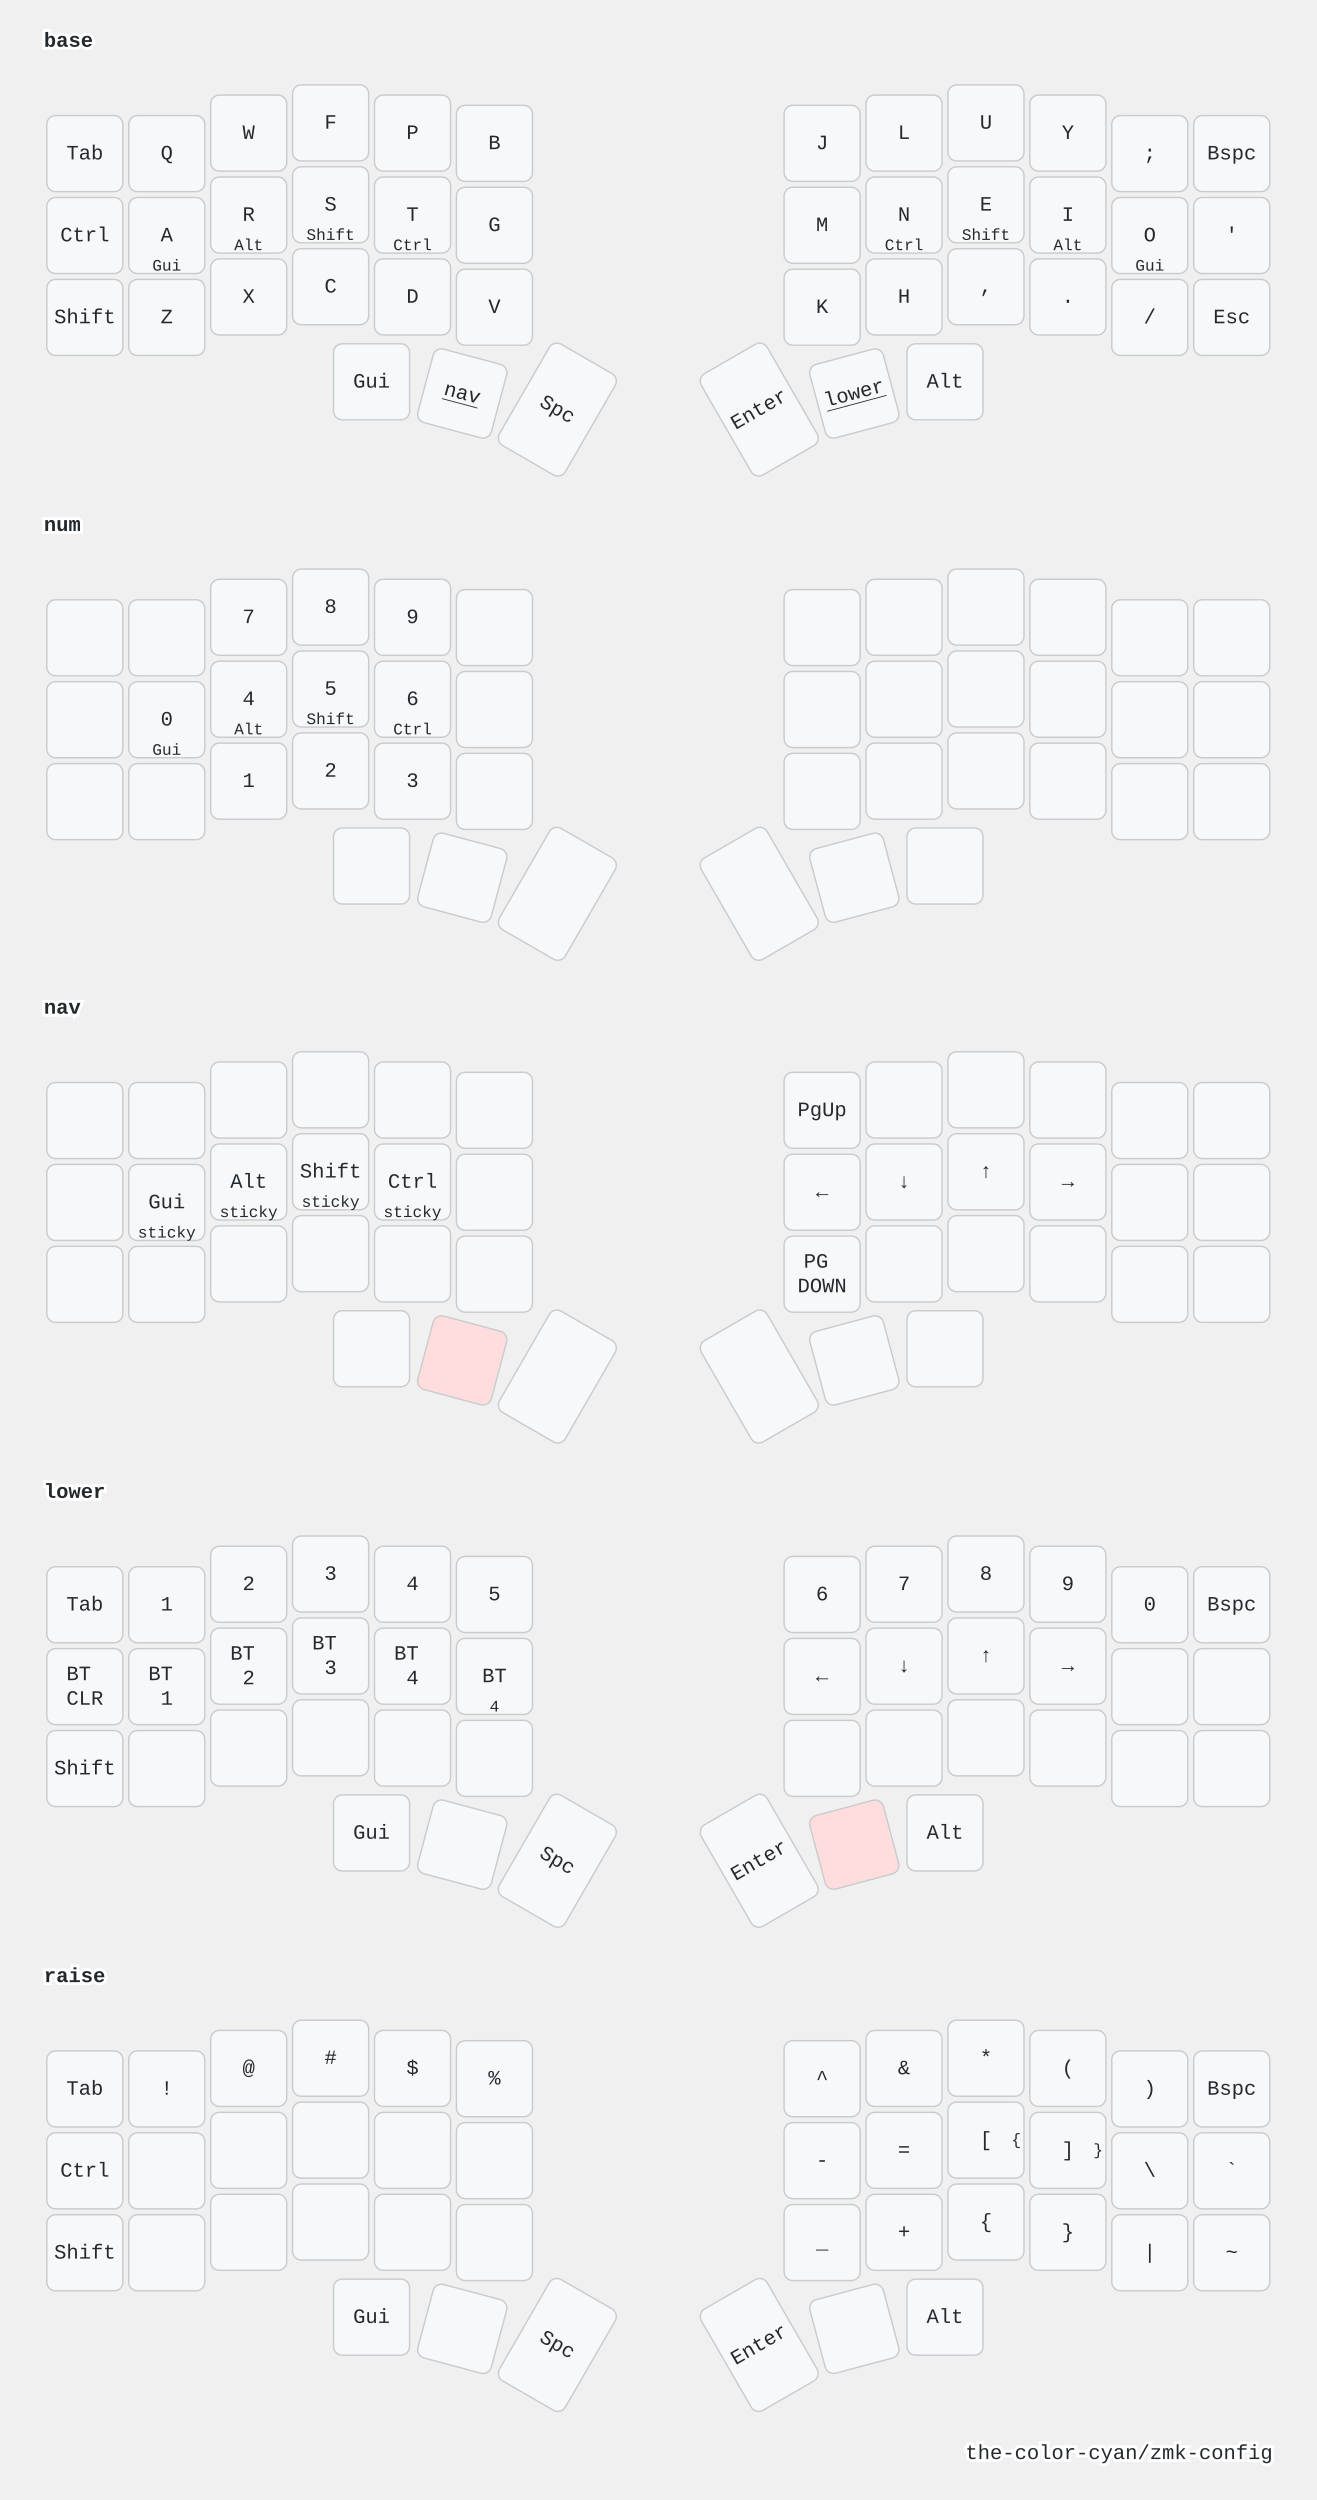
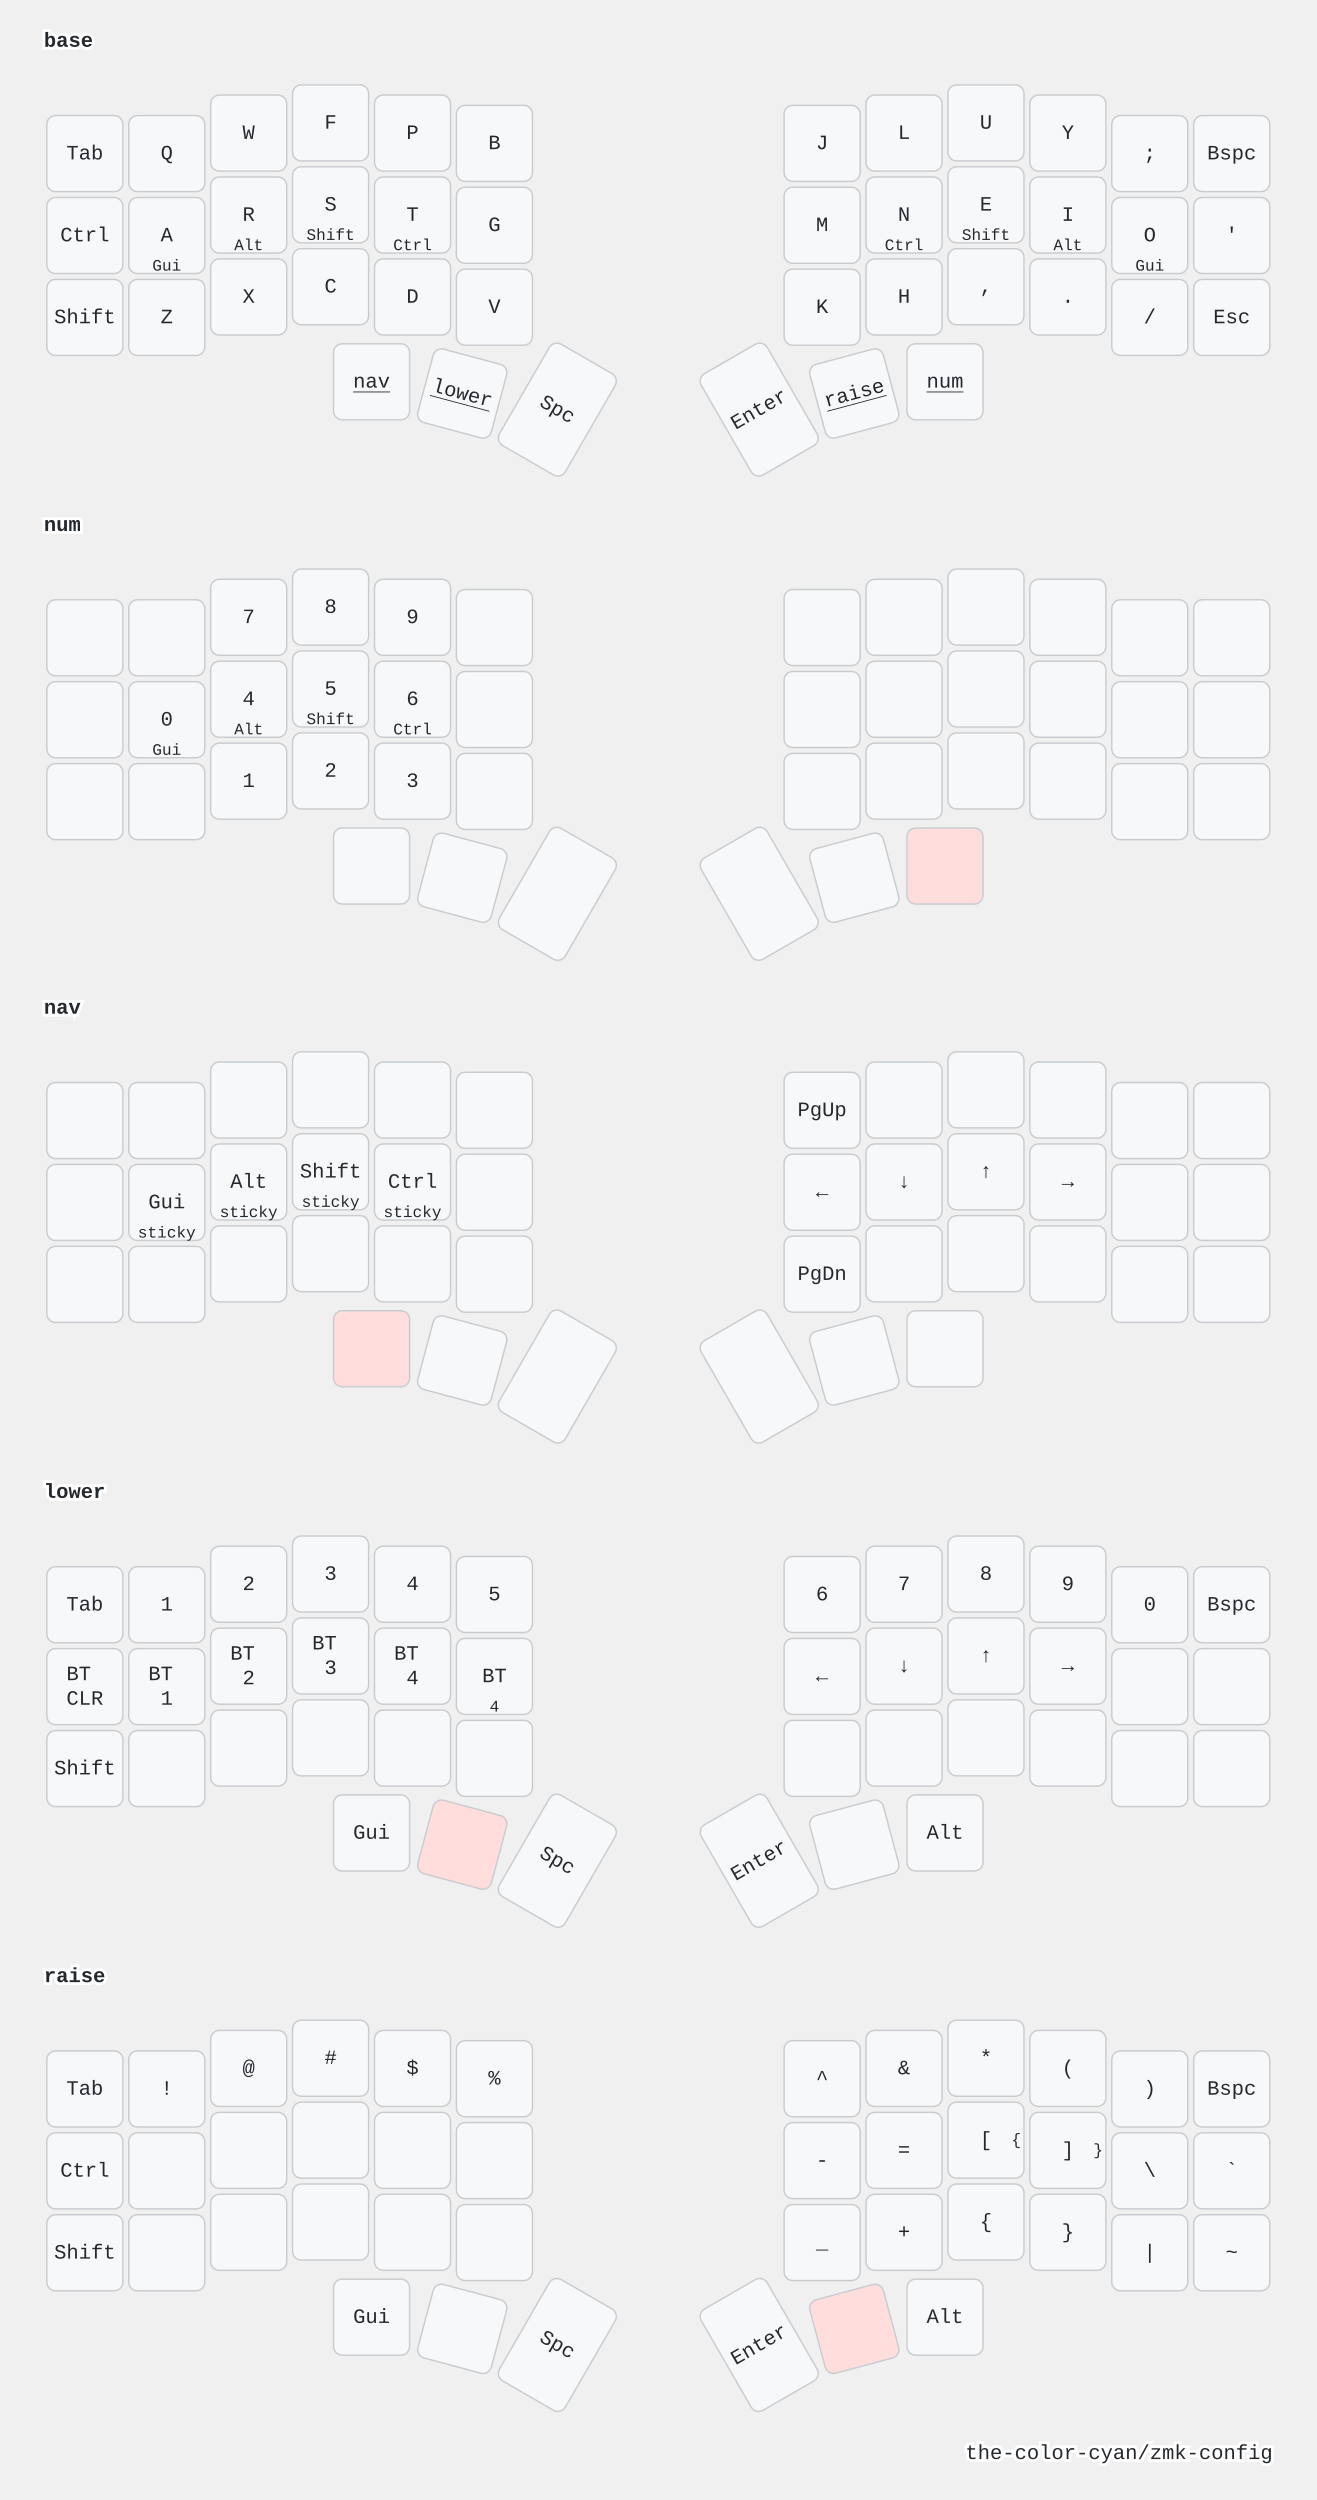
<svg xmlns="http://www.w3.org/2000/svg" width="900" height="1709" viewBox="0 0 900 1709" class="keymap">
  <style>/* inherit to force styles through use tags */
svg path {
    fill: inherit;
}

/* font and background color specifications */
svg.keymap {
    font-family: SFMono-Regular,Consolas,Liberation Mono,Menlo,monospace;
    font-size: 14px;
    font-kerning: normal;
    text-rendering: optimizeLegibility;
    fill: #24292e;
}

/* default key styling */
rect.key {
    fill: #f6f8fa;
}

rect.key, rect.combo {
    stroke: #c9cccf;
    stroke-width: 1;
}

/* default key side styling, only used is draw_key_sides is set */
rect.side {
    filter: brightness(90%);
}

/* color accent for combo boxes */
rect.combo, rect.combo-separate {
    fill: #cdf;
}

/* color accent for held keys */
rect.held, rect.combo.held {
    fill: #fdd;
}

/* color accent for ghost (optional) keys */
rect.ghost, rect.combo.ghost {
    stroke-dasharray: 4, 4;
    stroke-width: 2;
}

text {
    text-anchor: middle;
    dominant-baseline: middle;
}

/* styling for layer labels */
text.label {
    font-weight: bold;
    text-anchor: start;
    stroke: white;
    stroke-width: 4;
    paint-order: stroke;
}

/* styling for optional footer */
text.footer {
    text-anchor: end;
    dominant-baseline: auto;
    stroke: white;
    stroke-width: 4;
    paint-order: stroke;
}

/* styling for combo tap, and key non-tap label text */
text.combo, text.hold, text.shifted, text.left, text.right {
    font-size: 11px;
}

text.hold {
    text-anchor: middle;
    dominant-baseline: auto;
}

text.shifted {
    text-anchor: middle;
    dominant-baseline: hanging;
}

text.left {
    text-anchor: start;
}

text.right {
    text-anchor: end;
}

text.layer-activator {
    text-decoration: underline;
}

/* styling for hold/shifted label text in combo box */
text.combo.hold, text.combo.shifted, text.combo.left, text.combo.right {
    font-size: 8px;
}

/* lighter symbol for transparent keys */
text.trans {
    fill: #7b7e81;
}

/* styling for combo dendrons */
path.combo {
    stroke-width: 1;
    stroke: gray;
    fill: none;
}

/* Start Tabler Icons Cleanup */
/* cannot use height/width with glyphs */
.icon-tabler &gt; path {
    fill: inherit;
    stroke: inherit;
    stroke-width: 2;
}
/* hide tabler's default box */
.icon-tabler &gt; path[stroke="none"][fill="none"] {
    visibility: hidden;
}
/* End Tabler Icons Cleanup */

@media (prefers-color-scheme: dark) {
svg.keymap { fill: #d1d6db; }
rect.key { fill: #3f4750; }
rect.key, rect.combo { stroke: #60666c; }
rect.combo, rect.combo-separate { fill: #1f3d7a; }
rect.held, rect.combo.held { fill: #854747; }
text.label, text.footer { stroke: black; }
text.trans { fill: #7e8184; }
path.combo { stroke: #7f7f7f; }

}</style>
  <g transform="translate(30, 0)" class="layer-base">
    <text x="0" y="28" class="label" id="base">base</text>
    <g transform="translate(0, 56)">
      <g transform="translate(28, 49)" class="key keypos-0">
        <rect rx="6" ry="6" x="-26" y="-26" width="52" height="52" class="key" />
        <text x="0" y="0" class="key tap">Tab</text>
      </g>
      <g transform="translate(84, 49)" class="key keypos-1">
        <rect rx="6" ry="6" x="-26" y="-26" width="52" height="52" class="key" />
        <text x="0" y="0" class="key tap">Q</text>
      </g>
      <g transform="translate(140, 35)" class="key keypos-2">
        <rect rx="6" ry="6" x="-26" y="-26" width="52" height="52" class="key" />
        <text x="0" y="0" class="key tap">W</text>
      </g>
      <g transform="translate(196, 28)" class="key keypos-3">
        <rect rx="6" ry="6" x="-26" y="-26" width="52" height="52" class="key" />
        <text x="0" y="0" class="key tap">F</text>
      </g>
      <g transform="translate(252, 35)" class="key keypos-4">
        <rect rx="6" ry="6" x="-26" y="-26" width="52" height="52" class="key" />
        <text x="0" y="0" class="key tap">P</text>
      </g>
      <g transform="translate(308, 42)" class="key keypos-5">
        <rect rx="6" ry="6" x="-26" y="-26" width="52" height="52" class="key" />
        <text x="0" y="0" class="key tap">B</text>
      </g>
      <g transform="translate(532, 42)" class="key keypos-6">
        <rect rx="6" ry="6" x="-26" y="-26" width="52" height="52" class="key" />
        <text x="0" y="0" class="key tap">J</text>
      </g>
      <g transform="translate(588, 35)" class="key keypos-7">
        <rect rx="6" ry="6" x="-26" y="-26" width="52" height="52" class="key" />
        <text x="0" y="0" class="key tap">L</text>
      </g>
      <g transform="translate(644, 28)" class="key keypos-8">
        <rect rx="6" ry="6" x="-26" y="-26" width="52" height="52" class="key" />
        <text x="0" y="0" class="key tap">U</text>
      </g>
      <g transform="translate(700, 35)" class="key keypos-9">
        <rect rx="6" ry="6" x="-26" y="-26" width="52" height="52" class="key" />
        <text x="0" y="0" class="key tap">Y</text>
      </g>
      <g transform="translate(756, 49)" class="key keypos-10">
        <rect rx="6" ry="6" x="-26" y="-26" width="52" height="52" class="key" />
        <text x="0" y="0" class="key tap">;</text>
      </g>
      <g transform="translate(812, 49)" class="key keypos-11">
        <rect rx="6" ry="6" x="-26" y="-26" width="52" height="52" class="key" />
        <text x="0" y="0" class="key tap">Bspc</text>
      </g>
      <g transform="translate(28, 105)" class="key keypos-12">
        <rect rx="6" ry="6" x="-26" y="-26" width="52" height="52" class="key" />
        <text x="0" y="0" class="key tap">Ctrl</text>
      </g>
      <g transform="translate(84, 105)" class="key keypos-13">
        <rect rx="6" ry="6" x="-26" y="-26" width="52" height="52" class="key" />
        <text x="0" y="0" class="key tap">A</text>
        <text x="0" y="24" class="key hold">Gui</text>
      </g>
      <g transform="translate(140, 91)" class="key keypos-14">
        <rect rx="6" ry="6" x="-26" y="-26" width="52" height="52" class="key" />
        <text x="0" y="0" class="key tap">R</text>
        <text x="0" y="24" class="key hold">Alt</text>
      </g>
      <g transform="translate(196, 84)" class="key keypos-15">
        <rect rx="6" ry="6" x="-26" y="-26" width="52" height="52" class="key" />
        <text x="0" y="0" class="key tap">S</text>
        <text x="0" y="24" class="key hold">Shift</text>
      </g>
      <g transform="translate(252, 91)" class="key keypos-16">
        <rect rx="6" ry="6" x="-26" y="-26" width="52" height="52" class="key" />
        <text x="0" y="0" class="key tap">T</text>
        <text x="0" y="24" class="key hold">Ctrl</text>
      </g>
      <g transform="translate(308, 98)" class="key keypos-17">
        <rect rx="6" ry="6" x="-26" y="-26" width="52" height="52" class="key" />
        <text x="0" y="0" class="key tap">G</text>
      </g>
      <g transform="translate(532, 98)" class="key keypos-18">
        <rect rx="6" ry="6" x="-26" y="-26" width="52" height="52" class="key" />
        <text x="0" y="0" class="key tap">M</text>
      </g>
      <g transform="translate(588, 91)" class="key keypos-19">
        <rect rx="6" ry="6" x="-26" y="-26" width="52" height="52" class="key" />
        <text x="0" y="0" class="key tap">N</text>
        <text x="0" y="24" class="key hold">Ctrl</text>
      </g>
      <g transform="translate(644, 84)" class="key keypos-20">
        <rect rx="6" ry="6" x="-26" y="-26" width="52" height="52" class="key" />
        <text x="0" y="0" class="key tap">E</text>
        <text x="0" y="24" class="key hold">Shift</text>
      </g>
      <g transform="translate(700, 91)" class="key keypos-21">
        <rect rx="6" ry="6" x="-26" y="-26" width="52" height="52" class="key" />
        <text x="0" y="0" class="key tap">I</text>
        <text x="0" y="24" class="key hold">Alt</text>
      </g>
      <g transform="translate(756, 105)" class="key keypos-22">
        <rect rx="6" ry="6" x="-26" y="-26" width="52" height="52" class="key" />
        <text x="0" y="0" class="key tap">O</text>
        <text x="0" y="24" class="key hold">Gui</text>
      </g>
      <g transform="translate(812, 105)" class="key keypos-23">
        <rect rx="6" ry="6" x="-26" y="-26" width="52" height="52" class="key" />
        <text x="0" y="0" class="key tap">'</text>
      </g>
      <g transform="translate(28, 161)" class="key keypos-24">
        <rect rx="6" ry="6" x="-26" y="-26" width="52" height="52" class="key" />
        <text x="0" y="0" class="key tap">Shift</text>
      </g>
      <g transform="translate(84, 161)" class="key keypos-25">
        <rect rx="6" ry="6" x="-26" y="-26" width="52" height="52" class="key" />
        <text x="0" y="0" class="key tap">Z</text>
      </g>
      <g transform="translate(140, 147)" class="key keypos-26">
        <rect rx="6" ry="6" x="-26" y="-26" width="52" height="52" class="key" />
        <text x="0" y="0" class="key tap">X</text>
      </g>
      <g transform="translate(196, 140)" class="key keypos-27">
        <rect rx="6" ry="6" x="-26" y="-26" width="52" height="52" class="key" />
        <text x="0" y="0" class="key tap">C</text>
      </g>
      <g transform="translate(252, 147)" class="key keypos-28">
        <rect rx="6" ry="6" x="-26" y="-26" width="52" height="52" class="key" />
        <text x="0" y="0" class="key tap">D</text>
      </g>
      <g transform="translate(308, 154)" class="key keypos-29">
        <rect rx="6" ry="6" x="-26" y="-26" width="52" height="52" class="key" />
        <text x="0" y="0" class="key tap">V</text>
      </g>
      <g transform="translate(532, 154)" class="key keypos-30">
        <rect rx="6" ry="6" x="-26" y="-26" width="52" height="52" class="key" />
        <text x="0" y="0" class="key tap">K</text>
      </g>
      <g transform="translate(588, 147)" class="key keypos-31">
        <rect rx="6" ry="6" x="-26" y="-26" width="52" height="52" class="key" />
        <text x="0" y="0" class="key tap">H</text>
      </g>
      <g transform="translate(644, 140)" class="key keypos-32">
        <rect rx="6" ry="6" x="-26" y="-26" width="52" height="52" class="key" />
        <text x="0" y="0" class="key tap">,</text>
      </g>
      <g transform="translate(700, 147)" class="key keypos-33">
        <rect rx="6" ry="6" x="-26" y="-26" width="52" height="52" class="key" />
        <text x="0" y="0" class="key tap">.</text>
      </g>
      <g transform="translate(756, 161)" class="key keypos-34">
        <rect rx="6" ry="6" x="-26" y="-26" width="52" height="52" class="key" />
        <text x="0" y="0" class="key tap">/</text>
      </g>
      <g transform="translate(812, 161)" class="key keypos-35">
        <rect rx="6" ry="6" x="-26" y="-26" width="52" height="52" class="key" />
        <text x="0" y="0" class="key tap">Esc</text>
      </g>
      <g transform="translate(224, 205)" class="key keypos-36">
        <rect rx="6" ry="6" x="-26" y="-26" width="52" height="52" class="key" />
-         <text x="0" y="0" class="key tap">Gui</text>
-       </g>
-       <g transform="translate(286, 213) rotate(15.0)" class="key keypos-37">
-         <rect rx="6" ry="6" x="-26" y="-26" width="52" height="52" class="key" />
        <a href="#nav">
          <text x="0" y="0" class="key tap layer-activator">nav</text>
        </a>
      </g>
+       <g transform="translate(286, 213) rotate(15.0)" class="key keypos-37">
+         <rect rx="6" ry="6" x="-26" y="-26" width="52" height="52" class="key" />
+         <a href="#lower">
+           <text x="0" y="0" class="key tap layer-activator">lower</text>
+         </a>
+       </g>
      <g transform="translate(351, 224) rotate(30.0)" class="key keypos-38">
        <rect rx="6" ry="6" x="-26" y="-40" width="52" height="80" class="key" />
        <text x="0" y="0" class="key tap">Spc</text>
      </g>
      <g transform="translate(489, 224) rotate(-30.0)" class="key keypos-39">
        <rect rx="6" ry="6" x="-26" y="-40" width="52" height="80" class="key" />
        <text x="0" y="0" class="key tap">Enter</text>
      </g>
      <g transform="translate(554, 213) rotate(-15.0)" class="key keypos-40">
        <rect rx="6" ry="6" x="-26" y="-26" width="52" height="52" class="key" />
-         <a href="#lower">
-           <text x="0" y="0" class="key tap layer-activator">lower</text>
+         <a href="#raise">
+           <text x="0" y="0" class="key tap layer-activator">raise</text>
        </a>
      </g>
      <g transform="translate(616, 205)" class="key keypos-41">
        <rect rx="6" ry="6" x="-26" y="-26" width="52" height="52" class="key" />
-         <text x="0" y="0" class="key tap">Alt</text>
+         <a href="#num">
+           <text x="0" y="0" class="key tap layer-activator">num</text>
+         </a>
      </g>
    </g>
  </g>
  <g transform="translate(30, 331)" class="layer-num">
    <text x="0" y="28" class="label" id="num">num</text>
    <g transform="translate(0, 56)">
      <g transform="translate(28, 49)" class="key trans keypos-0">
        <rect rx="6" ry="6" x="-26" y="-26" width="52" height="52" class="key trans" />
      </g>
      <g transform="translate(84, 49)" class="key trans keypos-1">
        <rect rx="6" ry="6" x="-26" y="-26" width="52" height="52" class="key trans" />
      </g>
      <g transform="translate(140, 35)" class="key keypos-2">
        <rect rx="6" ry="6" x="-26" y="-26" width="52" height="52" class="key" />
        <text x="0" y="0" class="key tap">7</text>
      </g>
      <g transform="translate(196, 28)" class="key keypos-3">
        <rect rx="6" ry="6" x="-26" y="-26" width="52" height="52" class="key" />
        <text x="0" y="0" class="key tap">8</text>
      </g>
      <g transform="translate(252, 35)" class="key keypos-4">
        <rect rx="6" ry="6" x="-26" y="-26" width="52" height="52" class="key" />
        <text x="0" y="0" class="key tap">9</text>
      </g>
      <g transform="translate(308, 42)" class="key trans keypos-5">
        <rect rx="6" ry="6" x="-26" y="-26" width="52" height="52" class="key trans" />
      </g>
      <g transform="translate(532, 42)" class="key trans keypos-6">
        <rect rx="6" ry="6" x="-26" y="-26" width="52" height="52" class="key trans" />
      </g>
      <g transform="translate(588, 35)" class="key trans keypos-7">
        <rect rx="6" ry="6" x="-26" y="-26" width="52" height="52" class="key trans" />
      </g>
      <g transform="translate(644, 28)" class="key trans keypos-8">
        <rect rx="6" ry="6" x="-26" y="-26" width="52" height="52" class="key trans" />
      </g>
      <g transform="translate(700, 35)" class="key trans keypos-9">
        <rect rx="6" ry="6" x="-26" y="-26" width="52" height="52" class="key trans" />
      </g>
      <g transform="translate(756, 49)" class="key trans keypos-10">
        <rect rx="6" ry="6" x="-26" y="-26" width="52" height="52" class="key trans" />
      </g>
      <g transform="translate(812, 49)" class="key trans keypos-11">
        <rect rx="6" ry="6" x="-26" y="-26" width="52" height="52" class="key trans" />
      </g>
      <g transform="translate(28, 105)" class="key trans keypos-12">
        <rect rx="6" ry="6" x="-26" y="-26" width="52" height="52" class="key trans" />
      </g>
      <g transform="translate(84, 105)" class="key keypos-13">
        <rect rx="6" ry="6" x="-26" y="-26" width="52" height="52" class="key" />
        <text x="0" y="0" class="key tap">0</text>
        <text x="0" y="24" class="key hold">Gui</text>
      </g>
      <g transform="translate(140, 91)" class="key keypos-14">
        <rect rx="6" ry="6" x="-26" y="-26" width="52" height="52" class="key" />
        <text x="0" y="0" class="key tap">4</text>
        <text x="0" y="24" class="key hold">Alt</text>
      </g>
      <g transform="translate(196, 84)" class="key keypos-15">
        <rect rx="6" ry="6" x="-26" y="-26" width="52" height="52" class="key" />
        <text x="0" y="0" class="key tap">5</text>
        <text x="0" y="24" class="key hold">Shift</text>
      </g>
      <g transform="translate(252, 91)" class="key keypos-16">
        <rect rx="6" ry="6" x="-26" y="-26" width="52" height="52" class="key" />
        <text x="0" y="0" class="key tap">6</text>
        <text x="0" y="24" class="key hold">Ctrl</text>
      </g>
      <g transform="translate(308, 98)" class="key trans keypos-17">
        <rect rx="6" ry="6" x="-26" y="-26" width="52" height="52" class="key trans" />
      </g>
      <g transform="translate(532, 98)" class="key trans keypos-18">
        <rect rx="6" ry="6" x="-26" y="-26" width="52" height="52" class="key trans" />
      </g>
      <g transform="translate(588, 91)" class="key trans keypos-19">
        <rect rx="6" ry="6" x="-26" y="-26" width="52" height="52" class="key trans" />
      </g>
      <g transform="translate(644, 84)" class="key trans keypos-20">
        <rect rx="6" ry="6" x="-26" y="-26" width="52" height="52" class="key trans" />
      </g>
      <g transform="translate(700, 91)" class="key trans keypos-21">
        <rect rx="6" ry="6" x="-26" y="-26" width="52" height="52" class="key trans" />
      </g>
      <g transform="translate(756, 105)" class="key trans keypos-22">
        <rect rx="6" ry="6" x="-26" y="-26" width="52" height="52" class="key trans" />
      </g>
      <g transform="translate(812, 105)" class="key trans keypos-23">
        <rect rx="6" ry="6" x="-26" y="-26" width="52" height="52" class="key trans" />
      </g>
      <g transform="translate(28, 161)" class="key trans keypos-24">
        <rect rx="6" ry="6" x="-26" y="-26" width="52" height="52" class="key trans" />
      </g>
      <g transform="translate(84, 161)" class="key trans keypos-25">
        <rect rx="6" ry="6" x="-26" y="-26" width="52" height="52" class="key trans" />
      </g>
      <g transform="translate(140, 147)" class="key keypos-26">
        <rect rx="6" ry="6" x="-26" y="-26" width="52" height="52" class="key" />
        <text x="0" y="0" class="key tap">1</text>
      </g>
      <g transform="translate(196, 140)" class="key keypos-27">
        <rect rx="6" ry="6" x="-26" y="-26" width="52" height="52" class="key" />
        <text x="0" y="0" class="key tap">2</text>
      </g>
      <g transform="translate(252, 147)" class="key keypos-28">
        <rect rx="6" ry="6" x="-26" y="-26" width="52" height="52" class="key" />
        <text x="0" y="0" class="key tap">3</text>
      </g>
      <g transform="translate(308, 154)" class="key trans keypos-29">
        <rect rx="6" ry="6" x="-26" y="-26" width="52" height="52" class="key trans" />
      </g>
      <g transform="translate(532, 154)" class="key trans keypos-30">
        <rect rx="6" ry="6" x="-26" y="-26" width="52" height="52" class="key trans" />
      </g>
      <g transform="translate(588, 147)" class="key trans keypos-31">
        <rect rx="6" ry="6" x="-26" y="-26" width="52" height="52" class="key trans" />
      </g>
      <g transform="translate(644, 140)" class="key trans keypos-32">
        <rect rx="6" ry="6" x="-26" y="-26" width="52" height="52" class="key trans" />
      </g>
      <g transform="translate(700, 147)" class="key trans keypos-33">
        <rect rx="6" ry="6" x="-26" y="-26" width="52" height="52" class="key trans" />
      </g>
      <g transform="translate(756, 161)" class="key trans keypos-34">
        <rect rx="6" ry="6" x="-26" y="-26" width="52" height="52" class="key trans" />
      </g>
      <g transform="translate(812, 161)" class="key trans keypos-35">
        <rect rx="6" ry="6" x="-26" y="-26" width="52" height="52" class="key trans" />
      </g>
      <g transform="translate(224, 205)" class="key trans keypos-36">
        <rect rx="6" ry="6" x="-26" y="-26" width="52" height="52" class="key trans" />
      </g>
      <g transform="translate(286, 213) rotate(15.0)" class="key trans keypos-37">
        <rect rx="6" ry="6" x="-26" y="-26" width="52" height="52" class="key trans" />
      </g>
      <g transform="translate(351, 224) rotate(30.0)" class="key trans keypos-38">
        <rect rx="6" ry="6" x="-26" y="-40" width="52" height="80" class="key trans" />
      </g>
      <g transform="translate(489, 224) rotate(-30.0)" class="key trans keypos-39">
        <rect rx="6" ry="6" x="-26" y="-40" width="52" height="80" class="key trans" />
      </g>
      <g transform="translate(554, 213) rotate(-15.0)" class="key trans keypos-40">
        <rect rx="6" ry="6" x="-26" y="-26" width="52" height="52" class="key trans" />
      </g>
-       <g transform="translate(616, 205)" class="key trans keypos-41">
-         <rect rx="6" ry="6" x="-26" y="-26" width="52" height="52" class="key trans" />
+       <g transform="translate(616, 205)" class="key held keypos-41">
+         <rect rx="6" ry="6" x="-26" y="-26" width="52" height="52" class="key held" />
      </g>
    </g>
  </g>
  <g transform="translate(30, 661)" class="layer-nav">
    <text x="0" y="28" class="label" id="nav">nav</text>
    <g transform="translate(0, 56)">
      <g transform="translate(28, 49)" class="key trans keypos-0">
        <rect rx="6" ry="6" x="-26" y="-26" width="52" height="52" class="key trans" />
      </g>
      <g transform="translate(84, 49)" class="key trans keypos-1">
        <rect rx="6" ry="6" x="-26" y="-26" width="52" height="52" class="key trans" />
      </g>
      <g transform="translate(140, 35)" class="key trans keypos-2">
        <rect rx="6" ry="6" x="-26" y="-26" width="52" height="52" class="key trans" />
      </g>
      <g transform="translate(196, 28)" class="key trans keypos-3">
        <rect rx="6" ry="6" x="-26" y="-26" width="52" height="52" class="key trans" />
      </g>
      <g transform="translate(252, 35)" class="key trans keypos-4">
        <rect rx="6" ry="6" x="-26" y="-26" width="52" height="52" class="key trans" />
      </g>
      <g transform="translate(308, 42)" class="key trans keypos-5">
        <rect rx="6" ry="6" x="-26" y="-26" width="52" height="52" class="key trans" />
      </g>
      <g transform="translate(532, 42)" class="key keypos-6">
        <rect rx="6" ry="6" x="-26" y="-26" width="52" height="52" class="key" />
        <text x="0" y="0" class="key tap">PgUp</text>
      </g>
      <g transform="translate(588, 35)" class="key trans keypos-7">
        <rect rx="6" ry="6" x="-26" y="-26" width="52" height="52" class="key trans" />
      </g>
      <g transform="translate(644, 28)" class="key trans keypos-8">
        <rect rx="6" ry="6" x="-26" y="-26" width="52" height="52" class="key trans" />
      </g>
      <g transform="translate(700, 35)" class="key trans keypos-9">
        <rect rx="6" ry="6" x="-26" y="-26" width="52" height="52" class="key trans" />
      </g>
      <g transform="translate(756, 49)" class="key trans keypos-10">
        <rect rx="6" ry="6" x="-26" y="-26" width="52" height="52" class="key trans" />
      </g>
      <g transform="translate(812, 49)" class="key trans keypos-11">
        <rect rx="6" ry="6" x="-26" y="-26" width="52" height="52" class="key trans" />
      </g>
      <g transform="translate(28, 105)" class="key trans keypos-12">
        <rect rx="6" ry="6" x="-26" y="-26" width="52" height="52" class="key trans" />
      </g>
      <g transform="translate(84, 105)" class="key keypos-13">
        <rect rx="6" ry="6" x="-26" y="-26" width="52" height="52" class="key" />
        <text x="0" y="0" class="key tap">Gui</text>
        <text x="0" y="24" class="key hold">sticky</text>
      </g>
      <g transform="translate(140, 91)" class="key keypos-14">
        <rect rx="6" ry="6" x="-26" y="-26" width="52" height="52" class="key" />
        <text x="0" y="0" class="key tap">Alt</text>
        <text x="0" y="24" class="key hold">sticky</text>
      </g>
      <g transform="translate(196, 84)" class="key keypos-15">
        <rect rx="6" ry="6" x="-26" y="-26" width="52" height="52" class="key" />
        <text x="0" y="0" class="key tap">Shift</text>
        <text x="0" y="24" class="key hold">sticky</text>
      </g>
      <g transform="translate(252, 91)" class="key keypos-16">
        <rect rx="6" ry="6" x="-26" y="-26" width="52" height="52" class="key" />
        <text x="0" y="0" class="key tap">Ctrl</text>
        <text x="0" y="24" class="key hold">sticky</text>
      </g>
      <g transform="translate(308, 98)" class="key trans keypos-17">
        <rect rx="6" ry="6" x="-26" y="-26" width="52" height="52" class="key trans" />
      </g>
      <g transform="translate(532, 98)" class="key keypos-18">
        <rect rx="6" ry="6" x="-26" y="-26" width="52" height="52" class="key" />
        <text x="0" y="0" class="key tap">←</text>
      </g>
      <g transform="translate(588, 91)" class="key keypos-19">
        <rect rx="6" ry="6" x="-26" y="-26" width="52" height="52" class="key" />
        <text x="0" y="0" class="key tap">↓</text>
      </g>
      <g transform="translate(644, 84)" class="key keypos-20">
        <rect rx="6" ry="6" x="-26" y="-26" width="52" height="52" class="key" />
        <text x="0" y="0" class="key tap">↑</text>
      </g>
      <g transform="translate(700, 91)" class="key keypos-21">
        <rect rx="6" ry="6" x="-26" y="-26" width="52" height="52" class="key" />
        <text x="0" y="0" class="key tap">→</text>
      </g>
      <g transform="translate(756, 105)" class="key trans keypos-22">
        <rect rx="6" ry="6" x="-26" y="-26" width="52" height="52" class="key trans" />
      </g>
      <g transform="translate(812, 105)" class="key trans keypos-23">
        <rect rx="6" ry="6" x="-26" y="-26" width="52" height="52" class="key trans" />
      </g>
      <g transform="translate(28, 161)" class="key trans keypos-24">
        <rect rx="6" ry="6" x="-26" y="-26" width="52" height="52" class="key trans" />
      </g>
      <g transform="translate(84, 161)" class="key trans keypos-25">
        <rect rx="6" ry="6" x="-26" y="-26" width="52" height="52" class="key trans" />
      </g>
      <g transform="translate(140, 147)" class="key trans keypos-26">
        <rect rx="6" ry="6" x="-26" y="-26" width="52" height="52" class="key trans" />
      </g>
      <g transform="translate(196, 140)" class="key trans keypos-27">
        <rect rx="6" ry="6" x="-26" y="-26" width="52" height="52" class="key trans" />
      </g>
      <g transform="translate(252, 147)" class="key trans keypos-28">
        <rect rx="6" ry="6" x="-26" y="-26" width="52" height="52" class="key trans" />
      </g>
      <g transform="translate(308, 154)" class="key trans keypos-29">
        <rect rx="6" ry="6" x="-26" y="-26" width="52" height="52" class="key trans" />
      </g>
      <g transform="translate(532, 154)" class="key keypos-30">
        <rect rx="6" ry="6" x="-26" y="-26" width="52" height="52" class="key" />
-         <text x="0" y="0" class="key tap">
-           <tspan x="0" dy="-0.6em">PG</tspan>
-           <tspan x="0" dy="1.2em">DOWN</tspan>
-         </text>
+         <text x="0" y="0" class="key tap">PgDn</text>
      </g>
      <g transform="translate(588, 147)" class="key trans keypos-31">
        <rect rx="6" ry="6" x="-26" y="-26" width="52" height="52" class="key trans" />
      </g>
      <g transform="translate(644, 140)" class="key trans keypos-32">
        <rect rx="6" ry="6" x="-26" y="-26" width="52" height="52" class="key trans" />
      </g>
      <g transform="translate(700, 147)" class="key trans keypos-33">
        <rect rx="6" ry="6" x="-26" y="-26" width="52" height="52" class="key trans" />
      </g>
      <g transform="translate(756, 161)" class="key trans keypos-34">
        <rect rx="6" ry="6" x="-26" y="-26" width="52" height="52" class="key trans" />
      </g>
      <g transform="translate(812, 161)" class="key trans keypos-35">
        <rect rx="6" ry="6" x="-26" y="-26" width="52" height="52" class="key trans" />
      </g>
-       <g transform="translate(224, 205)" class="key trans keypos-36">
-         <rect rx="6" ry="6" x="-26" y="-26" width="52" height="52" class="key trans" />
-       </g>
-       <g transform="translate(286, 213) rotate(15.0)" class="key held keypos-37">
+       <g transform="translate(224, 205)" class="key held keypos-36">
        <rect rx="6" ry="6" x="-26" y="-26" width="52" height="52" class="key held" />
+       </g>
+       <g transform="translate(286, 213) rotate(15.0)" class="key trans keypos-37">
+         <rect rx="6" ry="6" x="-26" y="-26" width="52" height="52" class="key trans" />
      </g>
      <g transform="translate(351, 224) rotate(30.0)" class="key trans keypos-38">
        <rect rx="6" ry="6" x="-26" y="-40" width="52" height="80" class="key trans" />
      </g>
      <g transform="translate(489, 224) rotate(-30.0)" class="key trans keypos-39">
        <rect rx="6" ry="6" x="-26" y="-40" width="52" height="80" class="key trans" />
      </g>
      <g transform="translate(554, 213) rotate(-15.0)" class="key trans keypos-40">
        <rect rx="6" ry="6" x="-26" y="-26" width="52" height="52" class="key trans" />
      </g>
      <g transform="translate(616, 205)" class="key trans keypos-41">
        <rect rx="6" ry="6" x="-26" y="-26" width="52" height="52" class="key trans" />
      </g>
    </g>
  </g>
  <g transform="translate(30, 992)" class="layer-lower">
    <text x="0" y="28" class="label" id="lower">lower</text>
    <g transform="translate(0, 56)">
      <g transform="translate(28, 49)" class="key keypos-0">
        <rect rx="6" ry="6" x="-26" y="-26" width="52" height="52" class="key" />
        <text x="0" y="0" class="key tap">Tab</text>
      </g>
      <g transform="translate(84, 49)" class="key keypos-1">
        <rect rx="6" ry="6" x="-26" y="-26" width="52" height="52" class="key" />
        <text x="0" y="0" class="key tap">1</text>
      </g>
      <g transform="translate(140, 35)" class="key keypos-2">
        <rect rx="6" ry="6" x="-26" y="-26" width="52" height="52" class="key" />
        <text x="0" y="0" class="key tap">2</text>
      </g>
      <g transform="translate(196, 28)" class="key keypos-3">
        <rect rx="6" ry="6" x="-26" y="-26" width="52" height="52" class="key" />
        <text x="0" y="0" class="key tap">3</text>
      </g>
      <g transform="translate(252, 35)" class="key keypos-4">
        <rect rx="6" ry="6" x="-26" y="-26" width="52" height="52" class="key" />
        <text x="0" y="0" class="key tap">4</text>
      </g>
      <g transform="translate(308, 42)" class="key keypos-5">
        <rect rx="6" ry="6" x="-26" y="-26" width="52" height="52" class="key" />
        <text x="0" y="0" class="key tap">5</text>
      </g>
      <g transform="translate(532, 42)" class="key keypos-6">
        <rect rx="6" ry="6" x="-26" y="-26" width="52" height="52" class="key" />
        <text x="0" y="0" class="key tap">6</text>
      </g>
      <g transform="translate(588, 35)" class="key keypos-7">
        <rect rx="6" ry="6" x="-26" y="-26" width="52" height="52" class="key" />
        <text x="0" y="0" class="key tap">7</text>
      </g>
      <g transform="translate(644, 28)" class="key keypos-8">
        <rect rx="6" ry="6" x="-26" y="-26" width="52" height="52" class="key" />
        <text x="0" y="0" class="key tap">8</text>
      </g>
      <g transform="translate(700, 35)" class="key keypos-9">
        <rect rx="6" ry="6" x="-26" y="-26" width="52" height="52" class="key" />
        <text x="0" y="0" class="key tap">9</text>
      </g>
      <g transform="translate(756, 49)" class="key keypos-10">
        <rect rx="6" ry="6" x="-26" y="-26" width="52" height="52" class="key" />
        <text x="0" y="0" class="key tap">0</text>
      </g>
      <g transform="translate(812, 49)" class="key keypos-11">
        <rect rx="6" ry="6" x="-26" y="-26" width="52" height="52" class="key" />
        <text x="0" y="0" class="key tap">Bspc</text>
      </g>
      <g transform="translate(28, 105)" class="key keypos-12">
        <rect rx="6" ry="6" x="-26" y="-26" width="52" height="52" class="key" />
        <text x="0" y="0" class="key tap">
          <tspan x="0" dy="-0.6em">BT</tspan>
          <tspan x="0" dy="1.2em">CLR</tspan>
        </text>
      </g>
      <g transform="translate(84, 105)" class="key keypos-13">
        <rect rx="6" ry="6" x="-26" y="-26" width="52" height="52" class="key" />
        <text x="0" y="0" class="key tap">
          <tspan x="0" dy="-0.6em">BT</tspan>
          <tspan x="0" dy="1.2em">1</tspan>
        </text>
      </g>
      <g transform="translate(140, 91)" class="key keypos-14">
        <rect rx="6" ry="6" x="-26" y="-26" width="52" height="52" class="key" />
        <text x="0" y="0" class="key tap">
          <tspan x="0" dy="-0.6em">BT</tspan>
          <tspan x="0" dy="1.2em">2</tspan>
        </text>
      </g>
      <g transform="translate(196, 84)" class="key keypos-15">
        <rect rx="6" ry="6" x="-26" y="-26" width="52" height="52" class="key" />
        <text x="0" y="0" class="key tap">
          <tspan x="0" dy="-0.6em">BT</tspan>
          <tspan x="0" dy="1.2em">3</tspan>
        </text>
      </g>
      <g transform="translate(252, 91)" class="key keypos-16">
        <rect rx="6" ry="6" x="-26" y="-26" width="52" height="52" class="key" />
        <text x="0" y="0" class="key tap">
          <tspan x="0" dy="-0.6em">BT</tspan>
          <tspan x="0" dy="1.2em">4</tspan>
        </text>
      </g>
      <g transform="translate(308, 98)" class="key keypos-17">
        <rect rx="6" ry="6" x="-26" y="-26" width="52" height="52" class="key" />
        <text x="0" y="0" class="key tap">BT</text>
        <text x="0" y="24" class="key hold">4</text>
      </g>
      <g transform="translate(532, 98)" class="key keypos-18">
        <rect rx="6" ry="6" x="-26" y="-26" width="52" height="52" class="key" />
        <text x="0" y="0" class="key tap">←</text>
      </g>
      <g transform="translate(588, 91)" class="key keypos-19">
        <rect rx="6" ry="6" x="-26" y="-26" width="52" height="52" class="key" />
        <text x="0" y="0" class="key tap">↓</text>
      </g>
      <g transform="translate(644, 84)" class="key keypos-20">
        <rect rx="6" ry="6" x="-26" y="-26" width="52" height="52" class="key" />
        <text x="0" y="0" class="key tap">↑</text>
      </g>
      <g transform="translate(700, 91)" class="key keypos-21">
        <rect rx="6" ry="6" x="-26" y="-26" width="52" height="52" class="key" />
        <text x="0" y="0" class="key tap">→</text>
      </g>
      <g transform="translate(756, 105)" class="key trans keypos-22">
        <rect rx="6" ry="6" x="-26" y="-26" width="52" height="52" class="key trans" />
      </g>
      <g transform="translate(812, 105)" class="key trans keypos-23">
        <rect rx="6" ry="6" x="-26" y="-26" width="52" height="52" class="key trans" />
      </g>
      <g transform="translate(28, 161)" class="key keypos-24">
        <rect rx="6" ry="6" x="-26" y="-26" width="52" height="52" class="key" />
        <text x="0" y="0" class="key tap">Shift</text>
      </g>
      <g transform="translate(84, 161)" class="key trans keypos-25">
        <rect rx="6" ry="6" x="-26" y="-26" width="52" height="52" class="key trans" />
      </g>
      <g transform="translate(140, 147)" class="key trans keypos-26">
        <rect rx="6" ry="6" x="-26" y="-26" width="52" height="52" class="key trans" />
      </g>
      <g transform="translate(196, 140)" class="key trans keypos-27">
        <rect rx="6" ry="6" x="-26" y="-26" width="52" height="52" class="key trans" />
      </g>
      <g transform="translate(252, 147)" class="key trans keypos-28">
        <rect rx="6" ry="6" x="-26" y="-26" width="52" height="52" class="key trans" />
      </g>
      <g transform="translate(308, 154)" class="key trans keypos-29">
        <rect rx="6" ry="6" x="-26" y="-26" width="52" height="52" class="key trans" />
      </g>
      <g transform="translate(532, 154)" class="key trans keypos-30">
        <rect rx="6" ry="6" x="-26" y="-26" width="52" height="52" class="key trans" />
      </g>
      <g transform="translate(588, 147)" class="key trans keypos-31">
        <rect rx="6" ry="6" x="-26" y="-26" width="52" height="52" class="key trans" />
      </g>
      <g transform="translate(644, 140)" class="key trans keypos-32">
        <rect rx="6" ry="6" x="-26" y="-26" width="52" height="52" class="key trans" />
      </g>
      <g transform="translate(700, 147)" class="key trans keypos-33">
        <rect rx="6" ry="6" x="-26" y="-26" width="52" height="52" class="key trans" />
      </g>
      <g transform="translate(756, 161)" class="key trans keypos-34">
        <rect rx="6" ry="6" x="-26" y="-26" width="52" height="52" class="key trans" />
      </g>
      <g transform="translate(812, 161)" class="key trans keypos-35">
        <rect rx="6" ry="6" x="-26" y="-26" width="52" height="52" class="key trans" />
      </g>
      <g transform="translate(224, 205)" class="key keypos-36">
        <rect rx="6" ry="6" x="-26" y="-26" width="52" height="52" class="key" />
        <text x="0" y="0" class="key tap">Gui</text>
      </g>
-       <g transform="translate(286, 213) rotate(15.0)" class="key trans keypos-37">
-         <rect rx="6" ry="6" x="-26" y="-26" width="52" height="52" class="key trans" />
+       <g transform="translate(286, 213) rotate(15.0)" class="key held keypos-37">
+         <rect rx="6" ry="6" x="-26" y="-26" width="52" height="52" class="key held" />
      </g>
      <g transform="translate(351, 224) rotate(30.0)" class="key keypos-38">
        <rect rx="6" ry="6" x="-26" y="-40" width="52" height="80" class="key" />
        <text x="0" y="0" class="key tap">Spc</text>
      </g>
      <g transform="translate(489, 224) rotate(-30.0)" class="key keypos-39">
        <rect rx="6" ry="6" x="-26" y="-40" width="52" height="80" class="key" />
        <text x="0" y="0" class="key tap">Enter</text>
      </g>
-       <g transform="translate(554, 213) rotate(-15.0)" class="key held keypos-40">
-         <rect rx="6" ry="6" x="-26" y="-26" width="52" height="52" class="key held" />
+       <g transform="translate(554, 213) rotate(-15.0)" class="key trans keypos-40">
+         <rect rx="6" ry="6" x="-26" y="-26" width="52" height="52" class="key trans" />
      </g>
      <g transform="translate(616, 205)" class="key keypos-41">
        <rect rx="6" ry="6" x="-26" y="-26" width="52" height="52" class="key" />
        <text x="0" y="0" class="key tap">Alt</text>
      </g>
    </g>
  </g>
  <g transform="translate(30, 1323)" class="layer-raise">
    <text x="0" y="28" class="label" id="raise">raise</text>
    <g transform="translate(0, 56)">
      <g transform="translate(28, 49)" class="key keypos-0">
        <rect rx="6" ry="6" x="-26" y="-26" width="52" height="52" class="key" />
        <text x="0" y="0" class="key tap">Tab</text>
      </g>
      <g transform="translate(84, 49)" class="key keypos-1">
        <rect rx="6" ry="6" x="-26" y="-26" width="52" height="52" class="key" />
        <text x="0" y="0" class="key tap">!</text>
      </g>
      <g transform="translate(140, 35)" class="key keypos-2">
        <rect rx="6" ry="6" x="-26" y="-26" width="52" height="52" class="key" />
        <text x="0" y="0" class="key tap">@</text>
      </g>
      <g transform="translate(196, 28)" class="key keypos-3">
        <rect rx="6" ry="6" x="-26" y="-26" width="52" height="52" class="key" />
        <text x="0" y="0" class="key tap">#</text>
      </g>
      <g transform="translate(252, 35)" class="key keypos-4">
        <rect rx="6" ry="6" x="-26" y="-26" width="52" height="52" class="key" />
        <text x="0" y="0" class="key tap">$</text>
      </g>
      <g transform="translate(308, 42)" class="key keypos-5">
        <rect rx="6" ry="6" x="-26" y="-26" width="52" height="52" class="key" />
        <text x="0" y="0" class="key tap">%</text>
      </g>
      <g transform="translate(532, 42)" class="key keypos-6">
        <rect rx="6" ry="6" x="-26" y="-26" width="52" height="52" class="key" />
        <text x="0" y="0" class="key tap">^</text>
      </g>
      <g transform="translate(588, 35)" class="key keypos-7">
        <rect rx="6" ry="6" x="-26" y="-26" width="52" height="52" class="key" />
        <text x="0" y="0" class="key tap">&amp;</text>
      </g>
      <g transform="translate(644, 28)" class="key keypos-8">
        <rect rx="6" ry="6" x="-26" y="-26" width="52" height="52" class="key" />
        <text x="0" y="0" class="key tap">*</text>
      </g>
      <g transform="translate(700, 35)" class="key keypos-9">
        <rect rx="6" ry="6" x="-26" y="-26" width="52" height="52" class="key" />
        <text x="0" y="0" class="key tap">(</text>
      </g>
      <g transform="translate(756, 49)" class="key keypos-10">
        <rect rx="6" ry="6" x="-26" y="-26" width="52" height="52" class="key" />
        <text x="0" y="0" class="key tap">)</text>
      </g>
      <g transform="translate(812, 49)" class="key keypos-11">
        <rect rx="6" ry="6" x="-26" y="-26" width="52" height="52" class="key" />
        <text x="0" y="0" class="key tap">Bspc</text>
      </g>
      <g transform="translate(28, 105)" class="key keypos-12">
        <rect rx="6" ry="6" x="-26" y="-26" width="52" height="52" class="key" />
        <text x="0" y="0" class="key tap">Ctrl</text>
      </g>
      <g transform="translate(84, 105)" class="key trans keypos-13">
        <rect rx="6" ry="6" x="-26" y="-26" width="52" height="52" class="key trans" />
      </g>
      <g transform="translate(140, 91)" class="key trans keypos-14">
        <rect rx="6" ry="6" x="-26" y="-26" width="52" height="52" class="key trans" />
      </g>
      <g transform="translate(196, 84)" class="key trans keypos-15">
        <rect rx="6" ry="6" x="-26" y="-26" width="52" height="52" class="key trans" />
      </g>
      <g transform="translate(252, 91)" class="key trans keypos-16">
        <rect rx="6" ry="6" x="-26" y="-26" width="52" height="52" class="key trans" />
      </g>
      <g transform="translate(308, 98)" class="key trans keypos-17">
        <rect rx="6" ry="6" x="-26" y="-26" width="52" height="52" class="key trans" />
      </g>
      <g transform="translate(532, 98)" class="key keypos-18">
        <rect rx="6" ry="6" x="-26" y="-26" width="52" height="52" class="key" />
        <text x="0" y="0" class="key tap">-</text>
      </g>
      <g transform="translate(588, 91)" class="key keypos-19">
        <rect rx="6" ry="6" x="-26" y="-26" width="52" height="52" class="key" />
        <text x="0" y="0" class="key tap">=</text>
      </g>
      <g transform="translate(644, 84)" class="key keypos-20">
        <rect rx="6" ry="6" x="-26" y="-26" width="52" height="52" class="key" />
        <text x="0" y="0" class="key tap">[</text>
        <text x="24" y="0" class="key right">{</text>
      </g>
      <g transform="translate(700, 91)" class="key keypos-21">
        <rect rx="6" ry="6" x="-26" y="-26" width="52" height="52" class="key" />
        <text x="0" y="0" class="key tap">]</text>
        <text x="24" y="0" class="key right">}</text>
      </g>
      <g transform="translate(756, 105)" class="key keypos-22">
        <rect rx="6" ry="6" x="-26" y="-26" width="52" height="52" class="key" />
        <text x="0" y="0" class="key tap">\</text>
      </g>
      <g transform="translate(812, 105)" class="key keypos-23">
        <rect rx="6" ry="6" x="-26" y="-26" width="52" height="52" class="key" />
        <text x="0" y="0" class="key tap">`</text>
      </g>
      <g transform="translate(28, 161)" class="key keypos-24">
        <rect rx="6" ry="6" x="-26" y="-26" width="52" height="52" class="key" />
        <text x="0" y="0" class="key tap">Shift</text>
      </g>
      <g transform="translate(84, 161)" class="key trans keypos-25">
        <rect rx="6" ry="6" x="-26" y="-26" width="52" height="52" class="key trans" />
      </g>
      <g transform="translate(140, 147)" class="key trans keypos-26">
        <rect rx="6" ry="6" x="-26" y="-26" width="52" height="52" class="key trans" />
      </g>
      <g transform="translate(196, 140)" class="key trans keypos-27">
        <rect rx="6" ry="6" x="-26" y="-26" width="52" height="52" class="key trans" />
      </g>
      <g transform="translate(252, 147)" class="key trans keypos-28">
        <rect rx="6" ry="6" x="-26" y="-26" width="52" height="52" class="key trans" />
      </g>
      <g transform="translate(308, 154)" class="key trans keypos-29">
        <rect rx="6" ry="6" x="-26" y="-26" width="52" height="52" class="key trans" />
      </g>
      <g transform="translate(532, 154)" class="key keypos-30">
        <rect rx="6" ry="6" x="-26" y="-26" width="52" height="52" class="key" />
        <text x="0" y="0" class="key tap">_</text>
      </g>
      <g transform="translate(588, 147)" class="key keypos-31">
        <rect rx="6" ry="6" x="-26" y="-26" width="52" height="52" class="key" />
        <text x="0" y="0" class="key tap">+</text>
      </g>
      <g transform="translate(644, 140)" class="key keypos-32">
        <rect rx="6" ry="6" x="-26" y="-26" width="52" height="52" class="key" />
        <text x="0" y="0" class="key tap">{</text>
      </g>
      <g transform="translate(700, 147)" class="key keypos-33">
        <rect rx="6" ry="6" x="-26" y="-26" width="52" height="52" class="key" />
        <text x="0" y="0" class="key tap">}</text>
      </g>
      <g transform="translate(756, 161)" class="key keypos-34">
        <rect rx="6" ry="6" x="-26" y="-26" width="52" height="52" class="key" />
        <text x="0" y="0" class="key tap">|</text>
      </g>
      <g transform="translate(812, 161)" class="key keypos-35">
        <rect rx="6" ry="6" x="-26" y="-26" width="52" height="52" class="key" />
        <text x="0" y="0" class="key tap">~</text>
      </g>
      <g transform="translate(224, 205)" class="key keypos-36">
        <rect rx="6" ry="6" x="-26" y="-26" width="52" height="52" class="key" />
        <text x="0" y="0" class="key tap">Gui</text>
      </g>
      <g transform="translate(286, 213) rotate(15.0)" class="key trans keypos-37">
        <rect rx="6" ry="6" x="-26" y="-26" width="52" height="52" class="key trans" />
      </g>
      <g transform="translate(351, 224) rotate(30.0)" class="key keypos-38">
        <rect rx="6" ry="6" x="-26" y="-40" width="52" height="80" class="key" />
        <text x="0" y="0" class="key tap">Spc</text>
      </g>
      <g transform="translate(489, 224) rotate(-30.0)" class="key keypos-39">
        <rect rx="6" ry="6" x="-26" y="-40" width="52" height="80" class="key" />
        <text x="0" y="0" class="key tap">Enter</text>
      </g>
-       <g transform="translate(554, 213) rotate(-15.0)" class="key trans keypos-40">
-         <rect rx="6" ry="6" x="-26" y="-26" width="52" height="52" class="key trans" />
+       <g transform="translate(554, 213) rotate(-15.0)" class="key held keypos-40">
+         <rect rx="6" ry="6" x="-26" y="-26" width="52" height="52" class="key held" />
      </g>
      <g transform="translate(616, 205)" class="key keypos-41">
        <rect rx="6" ry="6" x="-26" y="-26" width="52" height="52" class="key" />
        <text x="0" y="0" class="key tap">Alt</text>
      </g>
    </g>
  </g>
  <text x="870.0" y="1681.0" class="footer">the-color-cyan/zmk-config</text>
</svg>
